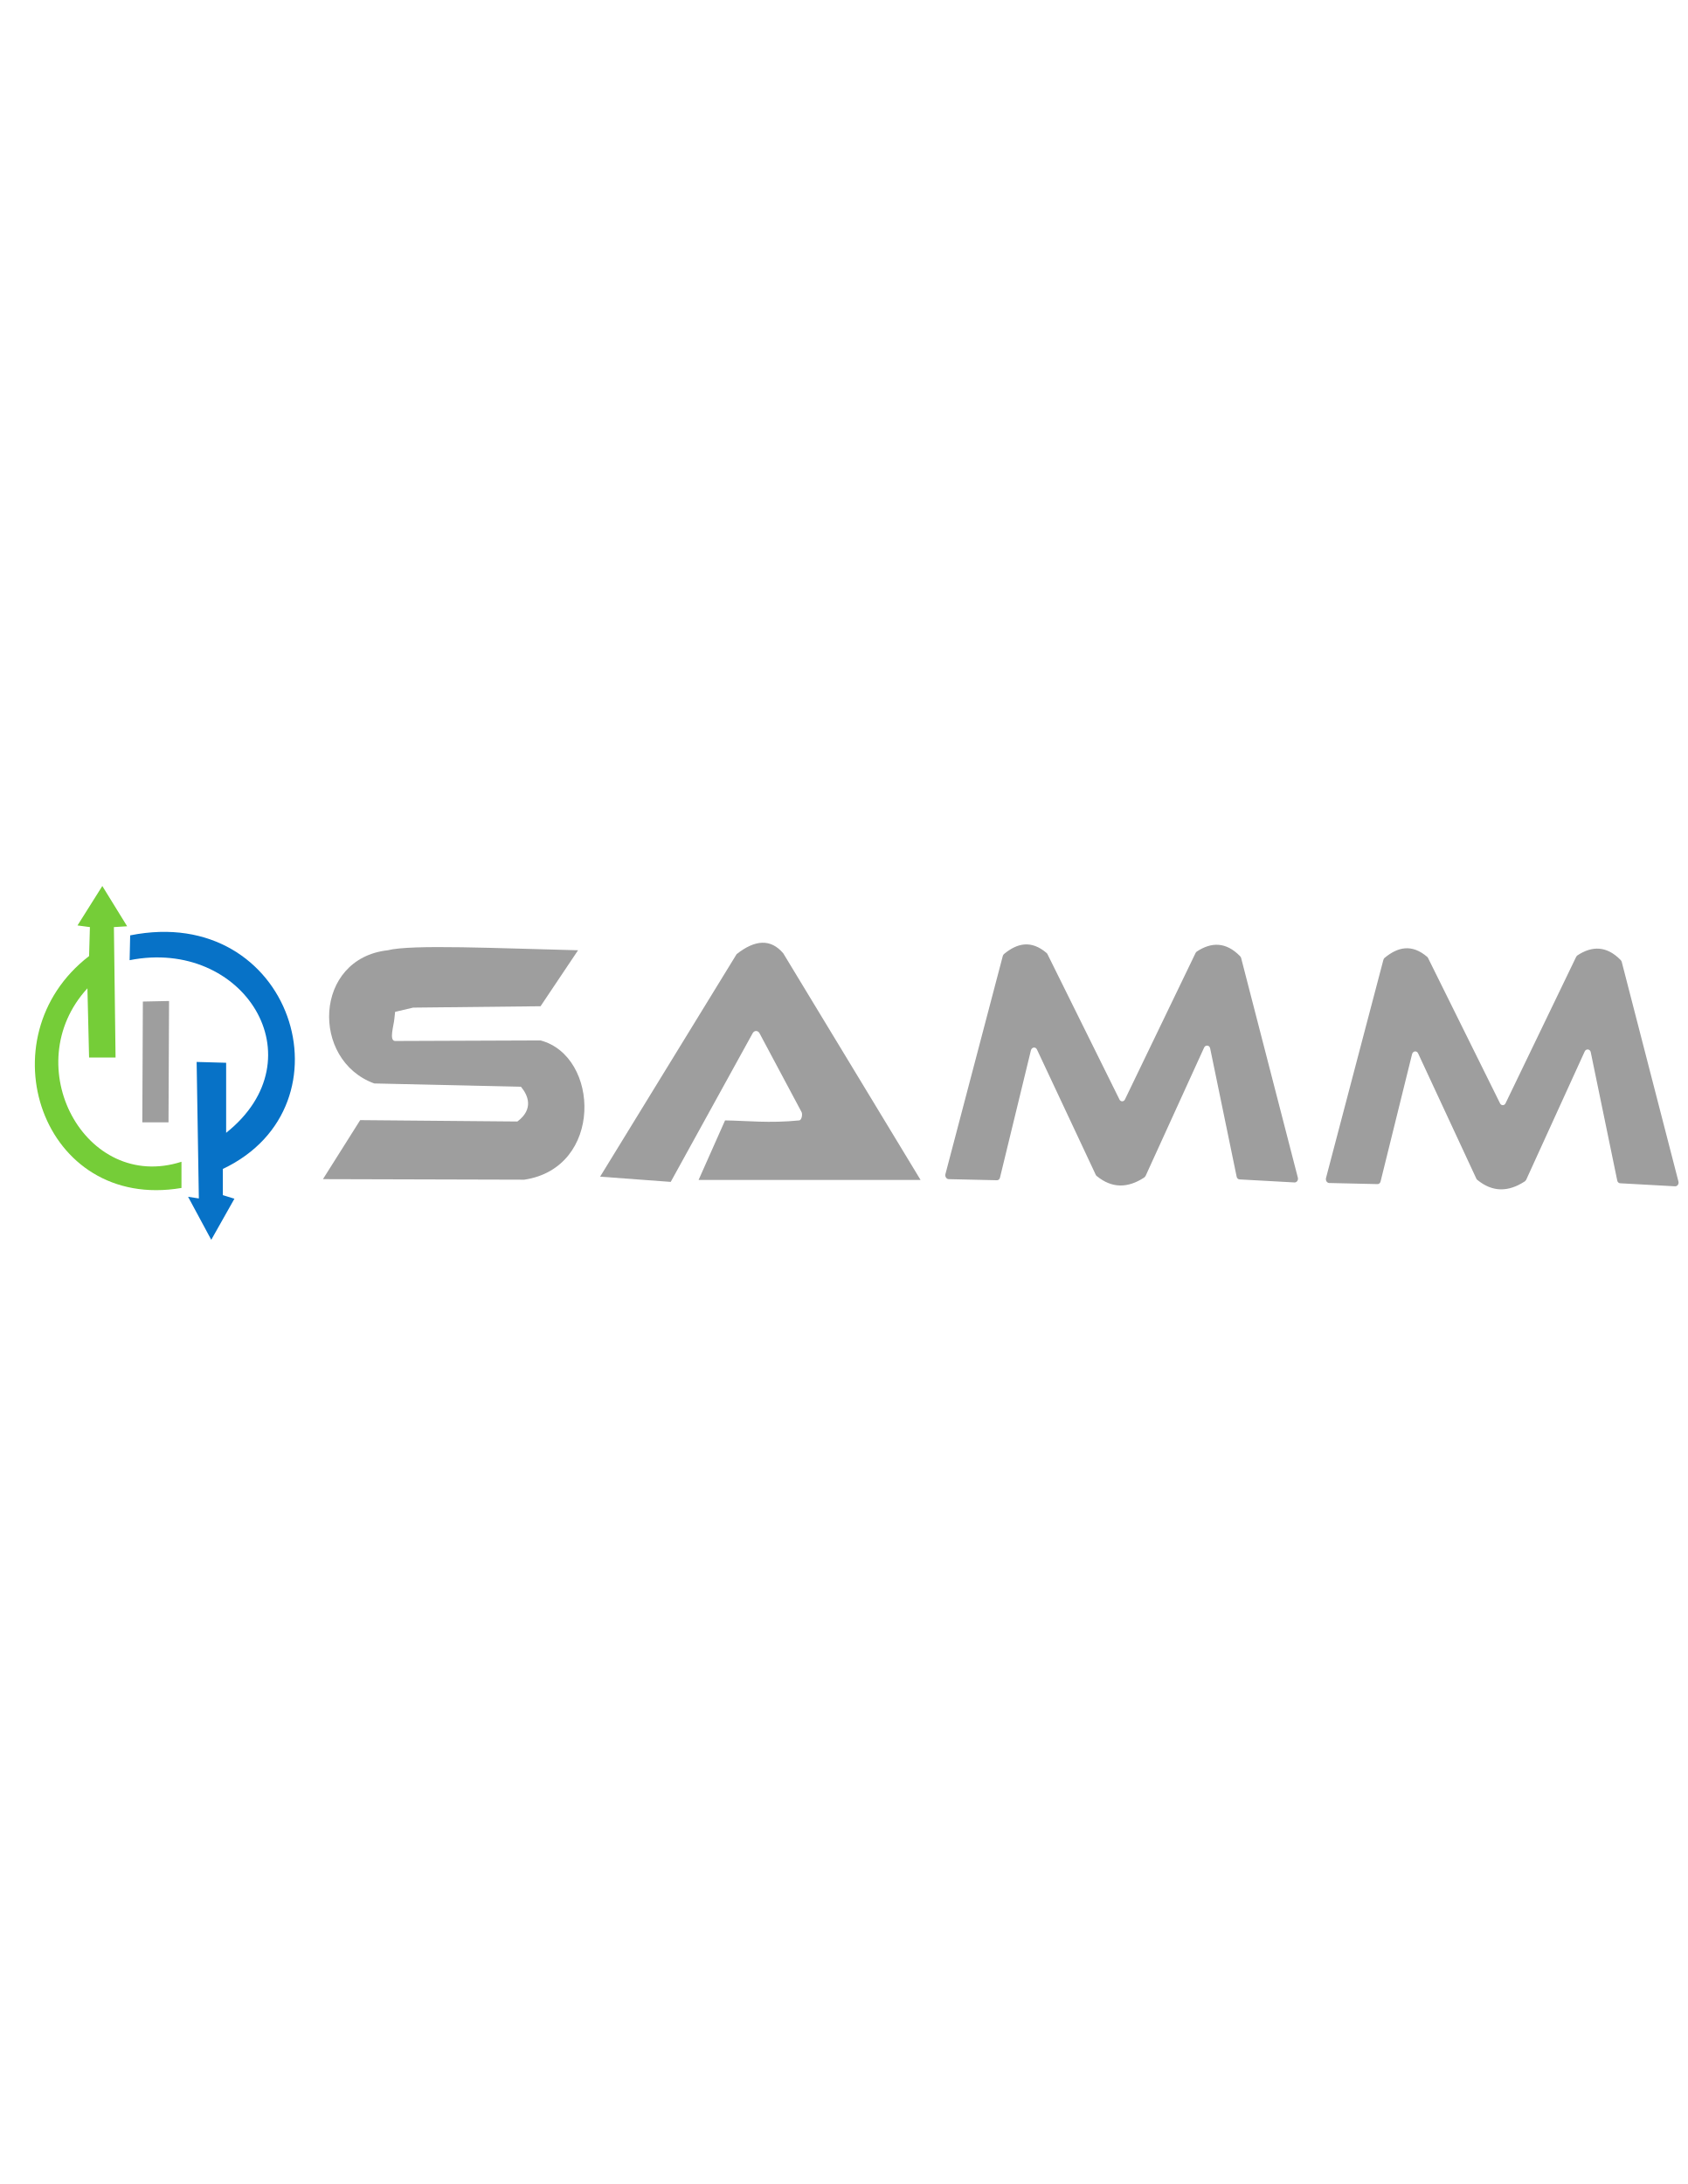
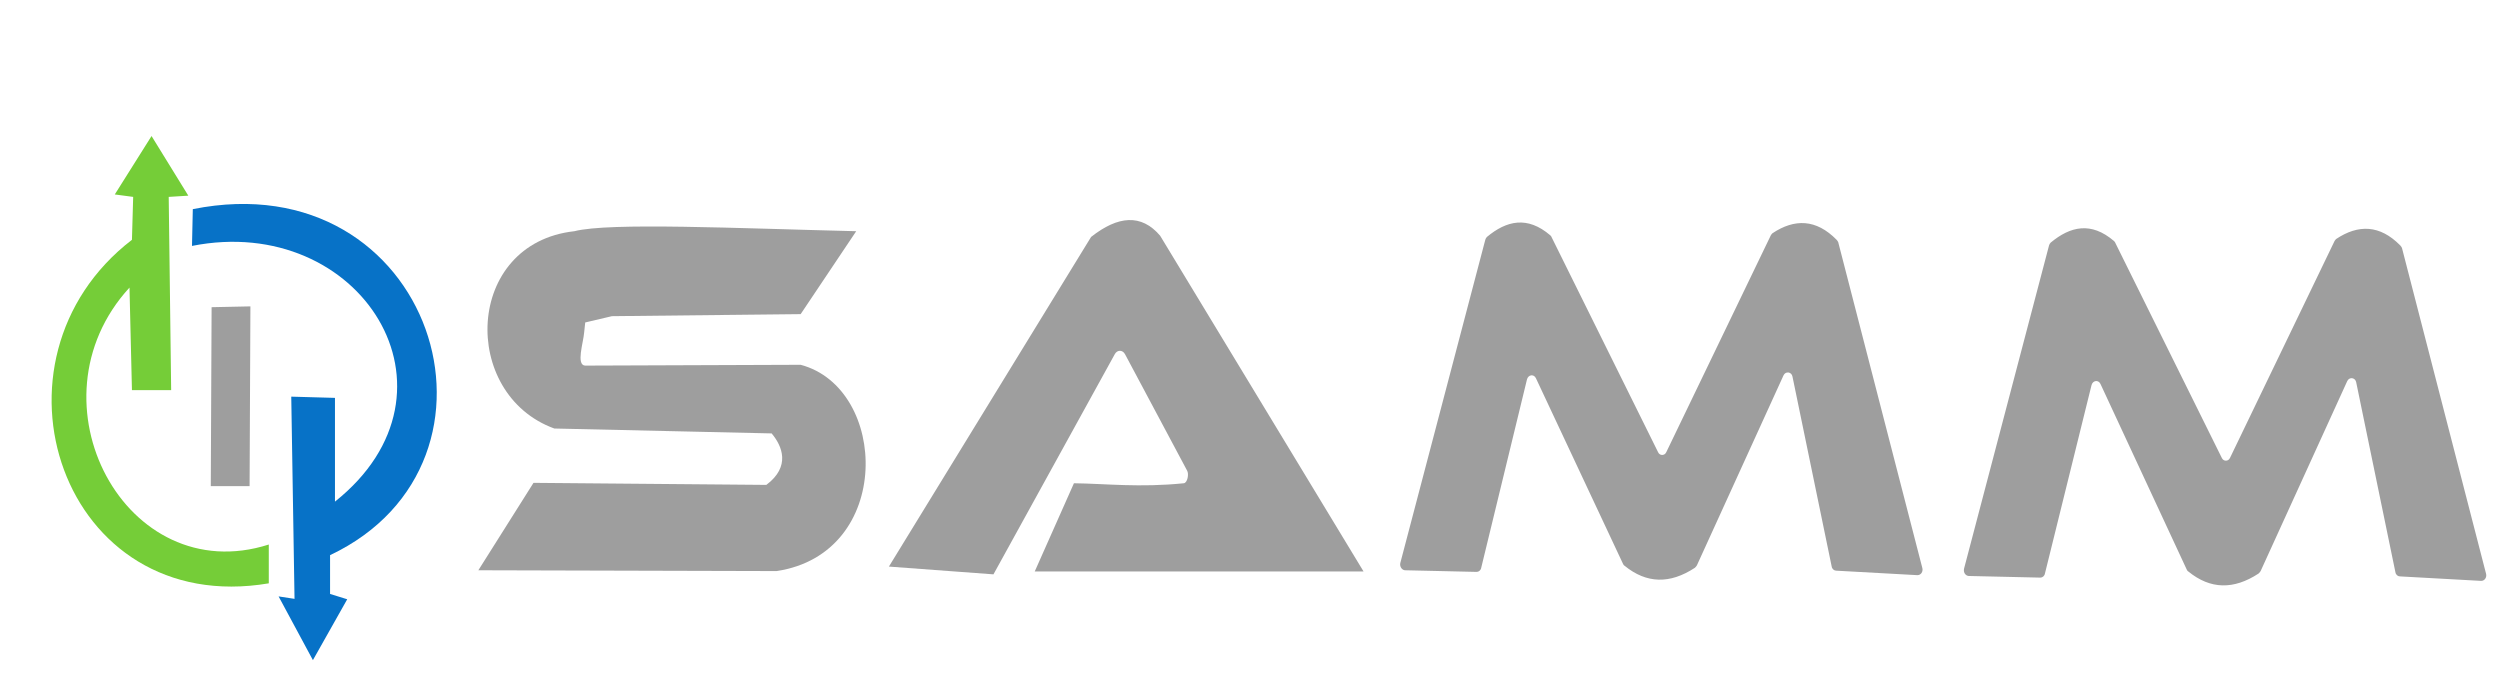
- <svg xmlns="http://www.w3.org/2000/svg" version="1.1" id="Calque_1" x="0px" y="0px" viewBox="0 0 612 792" style="enable-background:new 0 0 612 792;" xml:space="preserve">
+ <svg xmlns="http://www.w3.org/2000/svg" version="1.1" id="Calque_1" x="0px" y="0px" viewBox="0 288 612 169" style="enable-background:new 0 288 612 169;" xml:space="preserve">
  <style type="text/css">
	.st0{fill:#75CD38;}
	.st1{fill:#0772C7;}
	.st2{fill:#9E9E9E;}
</style>
  <path class="st0" d="M31.7,358.4l0.6,25.1h9.6l-0.6-47.3l4.8-0.3l-9-14.6l-9,14.3l4.5,0.6l-0.3,10.5c-38.3,29.5-17.2,92.7,33.5,84.1  v-9.5C30.8,432.5,6.1,386.3,31.7,358.4z" />
  <path class="st1" d="M82,410.8v-25.4l-10.7-0.3l0.8,49.5l-3.9-0.6l8.4,15.6l8.4-14.9l-4.2-1.3v-9.5c48.4-22.9,25.1-96.5-33.6-84.7  l-0.2,9C88.3,340,115.9,383.8,82,410.8z" />
  <polygon class="st2" points="51.8,363.2 51.6,407 61.1,407 61.3,363 " />
  <path class="st2" d="M209.6,344.6c-29.2-0.7-60.4-2.2-69,0c-26.9,3-28,39.9-4.9,48.3l53.2,1.2c2.6,3.1,4.7,8.1-1.3,12.6  c-0.1,0-57-0.5-57-0.5l-13.5,21.4l73,0.2c28.7-4.3,27.4-44.8,5.9-50.5l-52.8,0.2c-2.2-0.2-0.4-5.6-0.2-8.1l0.3-2.8  c-0.2,0.3-0.3,0.4-0.3,0.4l6.8-1.6l46.2-0.5L209.6,344.6z" />
  <path class="st2" d="M217.6,426.7l49.5-80.7c6.6-5.2,12.3-5.7,16.9-0.3l49.8,82.2h-80.5l9.6-21.6c7.8,0.1,16.1,1.1,26.9,0  c0.9-0.1,1.3-2.3,0.8-3.1l-15.2-28.5c-0.6-1.1-1.9-1.1-2.5,0l-29.7,53.9L217.6,426.7z" />
  <path class="st2" d="M342.8,425.8l20.8-79.1c0.1-0.3,0.2-0.5,0.4-0.7c4.8-4,9.9-5.2,15.5-0.4c0.1,0.1,0.3,0.3,0.3,0.4l26.1,52.7  c0.4,0.9,1.6,0.9,2,0l25.6-53.1c0.1-0.2,0.3-0.4,0.4-0.5c5.4-3.6,10.7-3.5,15.7,1.6c0.2,0.2,0.3,0.4,0.4,0.6l20.6,79.8  c0.2,0.9-0.4,1.7-1.2,1.7l-19.9-1.1c-0.5,0-1-0.4-1.1-1l-9.6-46.5c-0.2-1.2-1.7-1.4-2.2-0.3l-21.2,46.5c-0.1,0.2-0.3,0.4-0.5,0.6  c-6.1,4-11.8,3.9-17.2-0.5c-0.2-0.1-0.3-0.3-0.4-0.5L376,380.6c-0.5-1.1-1.9-0.9-2.2,0.3L362.6,427c-0.1,0.6-0.6,1-1.1,1l-17.6-0.4  C343.1,427.5,342.6,426.6,342.8,425.8z" />
  <path class="st2" d="M480.8,427.2l20.8-79.1c0.1-0.3,0.2-0.5,0.4-0.7c4.8-4,9.9-5.2,15.5-0.4c0.1,0.1,0.3,0.3,0.3,0.4l26.1,52.7  c0.4,0.9,1.6,0.9,2,0l25.6-53.1c0.1-0.2,0.3-0.4,0.4-0.5c5.4-3.6,10.7-3.5,15.7,1.6c0.2,0.2,0.3,0.4,0.4,0.6l20.6,79.8  c0.2,0.9-0.4,1.7-1.2,1.7l-19.9-1.1c-0.5,0-1-0.4-1.1-1l-9.6-46.5c-0.2-1.2-1.7-1.4-2.2-0.3l-21.2,46.5c-0.1,0.2-0.3,0.4-0.5,0.6  c-6.1,4-11.8,3.9-17.2-0.5c-0.2-0.1-0.3-0.3-0.4-0.5L514.2,382c-0.5-1.1-1.9-0.9-2.2,0.3l-11.4,46.1c-0.1,0.6-0.6,1-1.1,1l-17.6-0.4  C481.1,428.9,480.6,428.1,480.8,427.2z" />
</svg>
